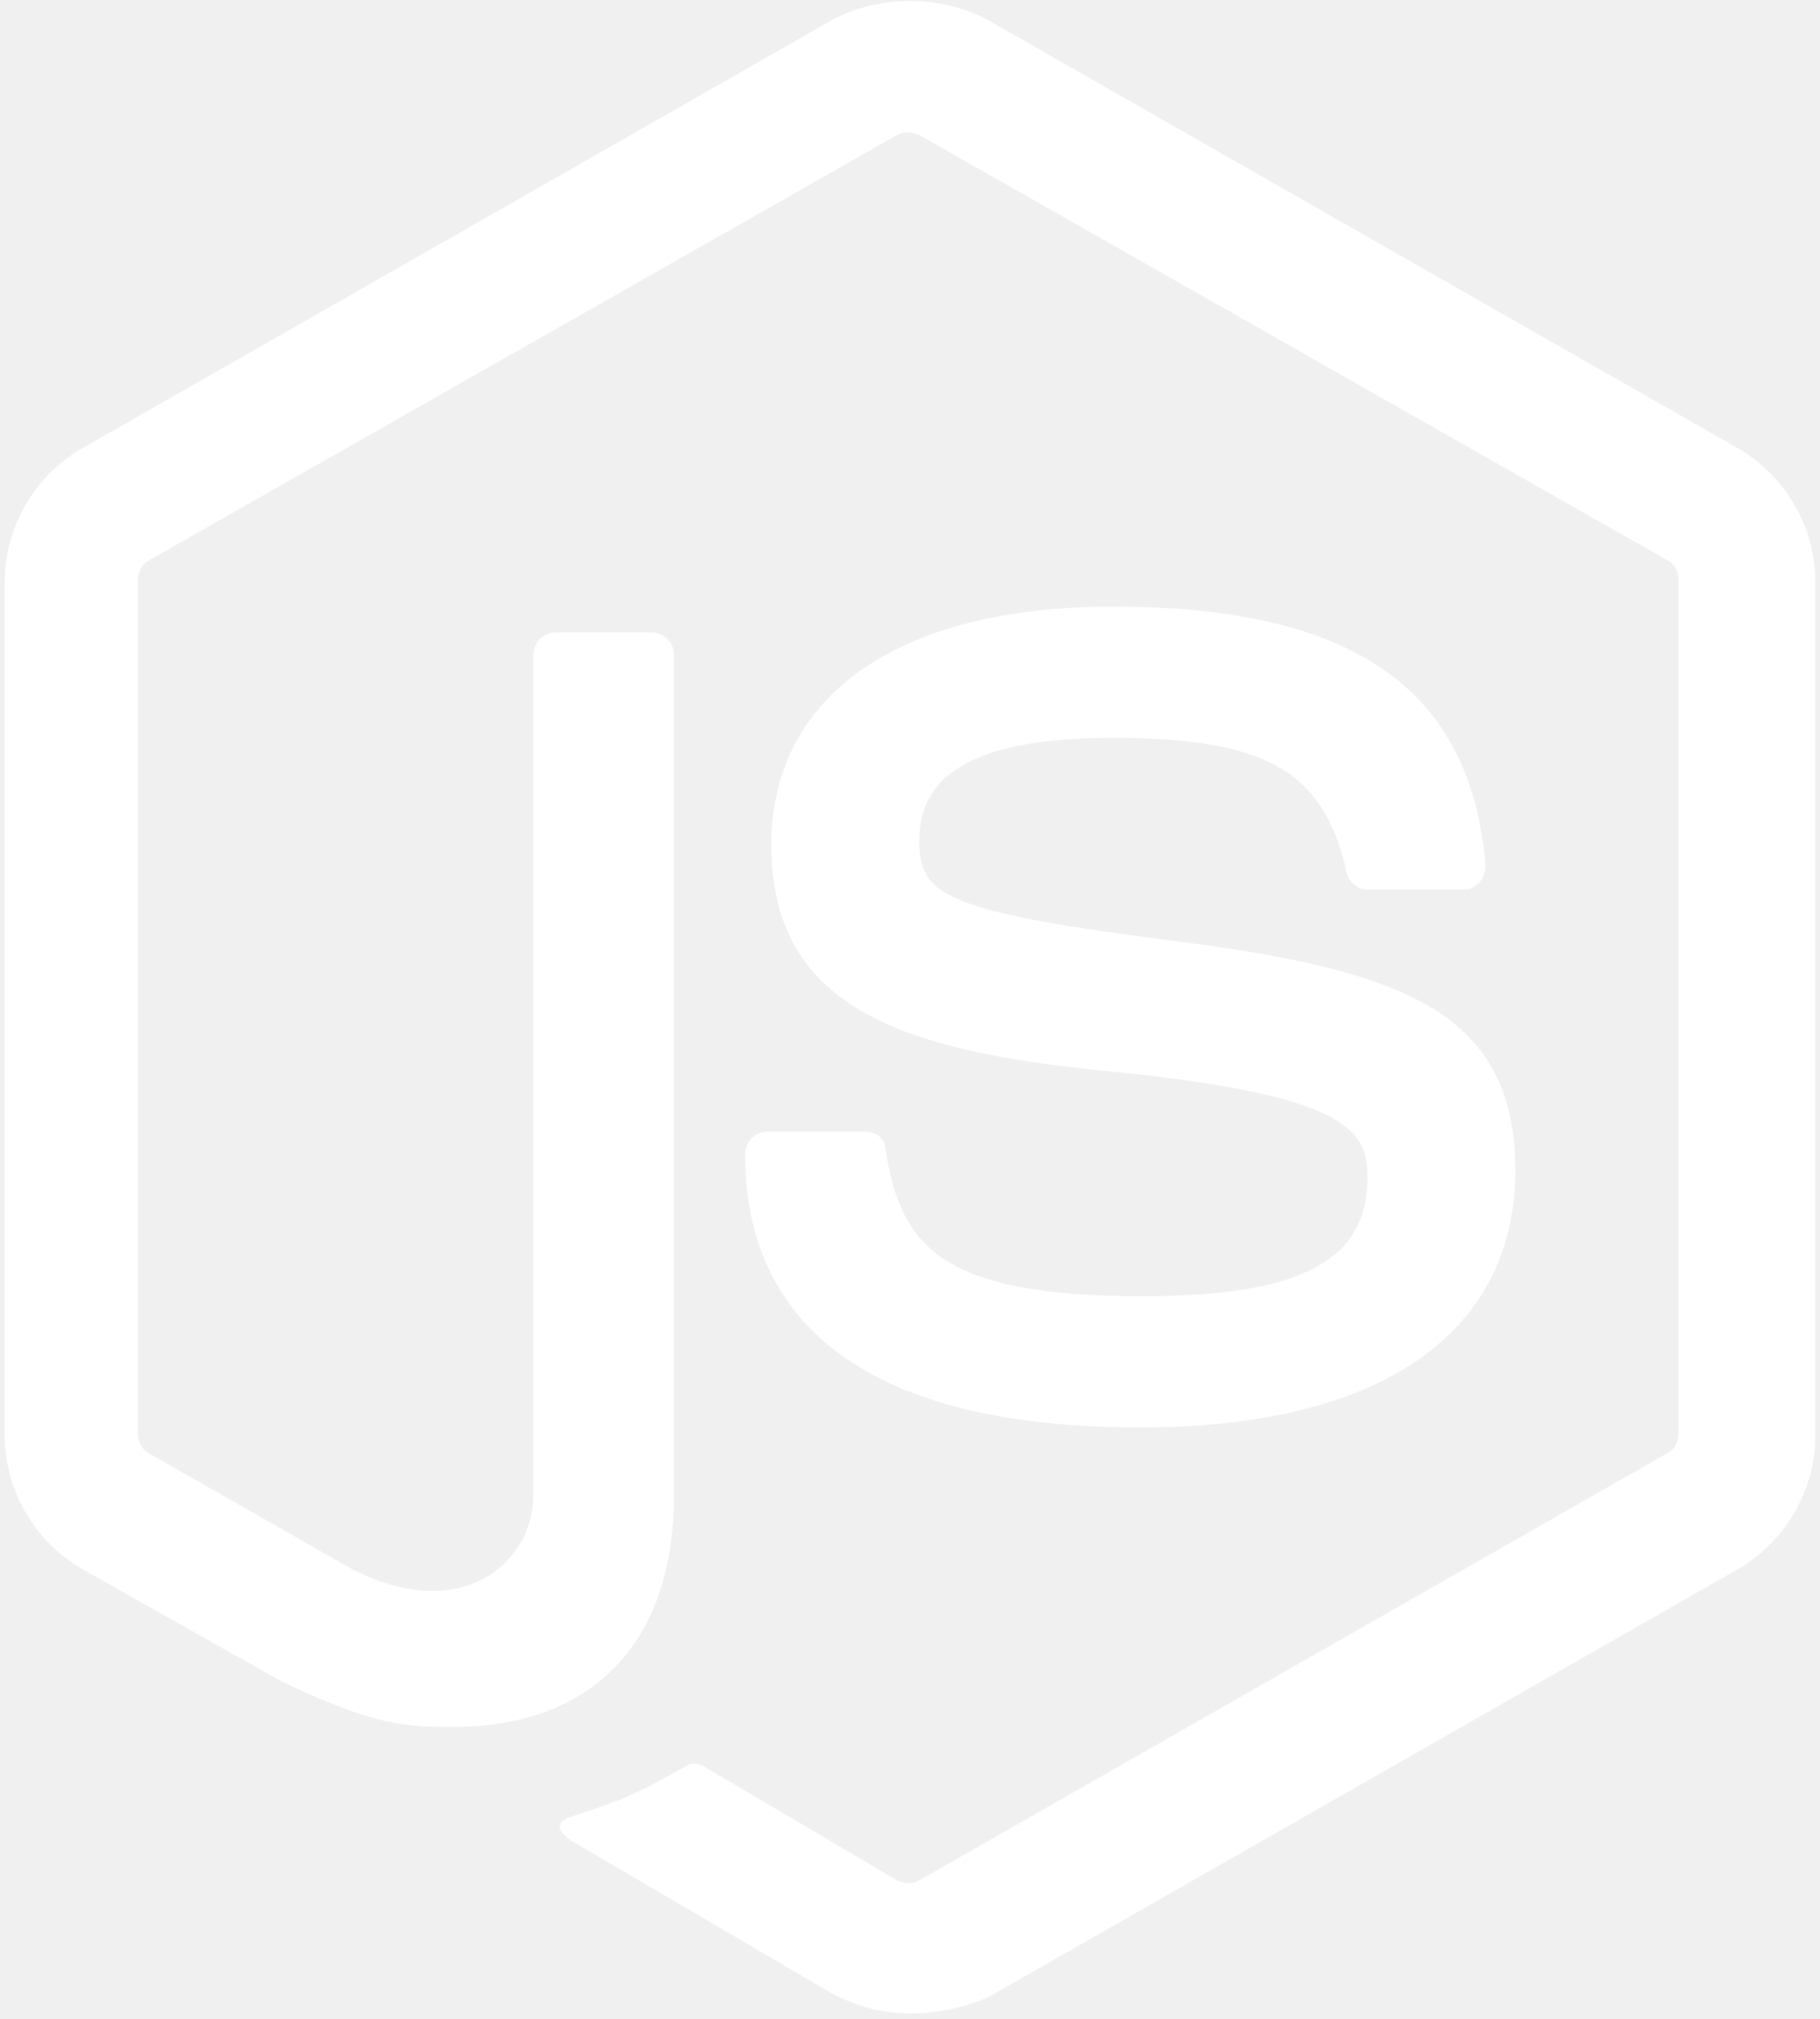
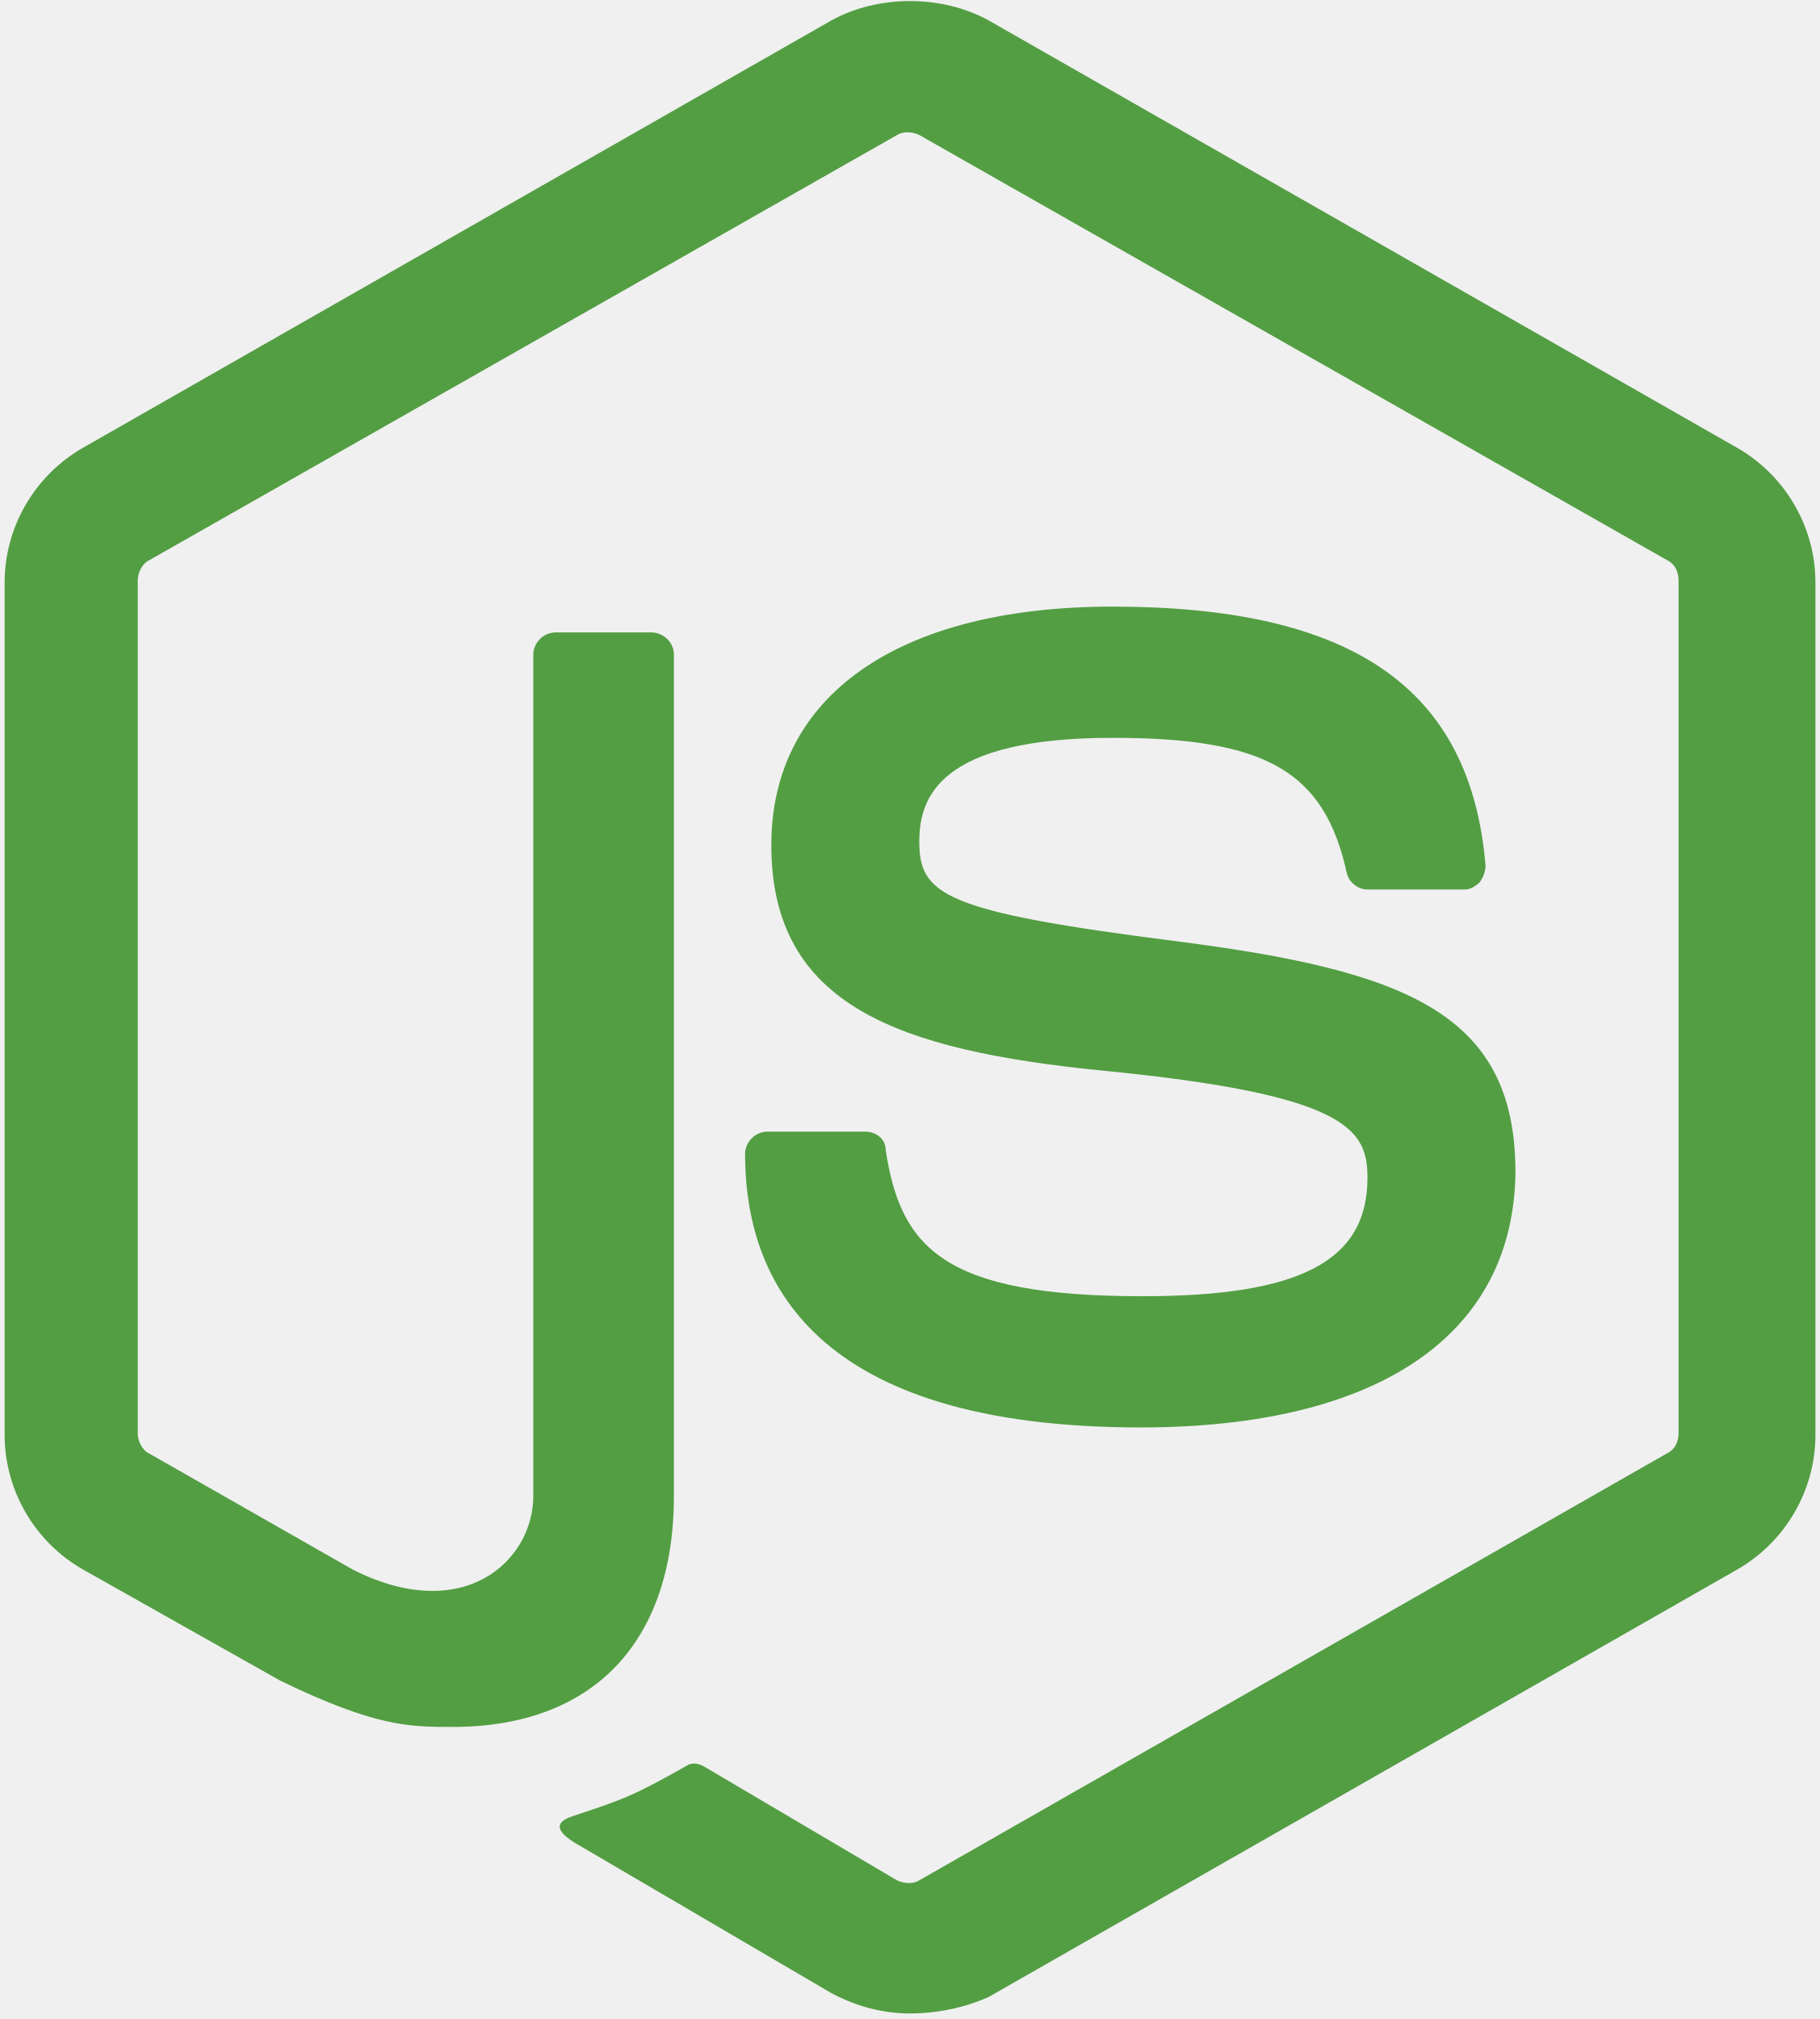
<svg xmlns="http://www.w3.org/2000/svg" width="274" height="304" viewBox="0 0 274 304" fill="none">
-   <path d="M137.048 303.164C132.808 303.164 128.856 302.051 125.192 300.097L87.642 278.101C81.996 275.034 84.819 273.921 86.513 273.364C94.14 270.853 95.546 270.297 103.45 265.843C104.302 265.286 105.432 265.57 106.273 266.126L135.067 283.112C136.196 283.668 137.613 283.668 138.454 283.112L251.093 218.805C252.222 218.249 252.787 217.135 252.787 215.738V87.43C252.787 86.033 252.222 84.92 251.093 84.363L138.465 20.34C137.336 19.784 135.919 19.784 135.077 20.34L22.439 84.373C21.309 84.93 20.745 86.327 20.745 87.441V215.77C20.745 216.883 21.309 218.28 22.439 218.837L53.214 236.379C69.874 244.73 80.313 234.982 80.313 225.244V98.564C80.313 96.894 81.73 95.224 83.701 95.224H98.103C99.796 95.224 101.49 96.621 101.49 98.564V225.223C101.49 247.219 89.347 260.024 68.18 260.024C61.682 260.024 56.601 260.024 42.209 253.059L12.564 236.358C5.214 232.188 0.697 224.394 0.697 216.043V87.714C0.697 79.363 5.214 71.569 12.553 67.388L125.192 3.082C132.254 -0.815 141.852 -0.815 148.904 3.082L261.543 67.388C268.882 71.569 273.399 79.363 273.399 87.714V216.043C273.399 224.394 268.882 232.188 261.543 236.368L148.904 300.675C145.24 302.334 141 303.164 137.048 303.164ZM171.775 214.929C122.369 214.929 112.207 192.661 112.207 173.732C112.207 172.062 113.623 170.392 115.594 170.392H130.273C131.967 170.392 133.384 171.505 133.384 173.175C135.642 187.934 142.14 195.171 172.063 195.171C195.775 195.171 205.937 189.877 205.937 177.356C205.937 170.119 203.114 164.825 166.129 161.211C135.354 158.144 116.159 151.463 116.159 127.251C116.159 104.699 135.354 91.338 167.535 91.338C203.668 91.338 221.458 103.586 223.716 130.308C223.716 131.148 223.428 131.978 222.864 132.819C222.299 133.375 221.447 133.932 220.606 133.932H205.927C204.51 133.932 203.104 132.819 202.816 131.421C199.429 116.106 190.672 111.096 167.525 111.096C141.554 111.096 138.443 120.003 138.443 126.684C138.443 134.762 142.119 137.262 177.122 141.716C211.849 146.169 228.222 152.577 228.222 176.516C227.945 201.001 207.62 214.929 171.775 214.929Z" fill="white" />
+   <path d="M137.048 303.164C132.808 303.164 128.856 302.051 125.192 300.097L87.642 278.101C81.996 275.034 84.819 273.921 86.513 273.364C94.14 270.853 95.546 270.297 103.45 265.843C104.302 265.286 105.432 265.57 106.273 266.126L135.067 283.112C136.196 283.668 137.613 283.668 138.454 283.112L251.093 218.805C252.222 218.249 252.787 217.135 252.787 215.738V87.43C252.787 86.033 252.222 84.92 251.093 84.363L138.465 20.34C137.336 19.784 135.919 19.784 135.077 20.34L22.439 84.373C21.309 84.93 20.745 86.327 20.745 87.441V215.77C20.745 216.883 21.309 218.28 22.439 218.837L53.214 236.379C69.874 244.73 80.313 234.982 80.313 225.244V98.564C80.313 96.894 81.73 95.224 83.701 95.224H98.103C99.796 95.224 101.49 96.621 101.49 98.564V225.223C101.49 247.219 89.347 260.024 68.18 260.024C61.682 260.024 56.601 260.024 42.209 253.059L12.564 236.358C5.214 232.188 0.697 224.394 0.697 216.043V87.714C0.697 79.363 5.214 71.569 12.553 67.388L125.192 3.082C132.254 -0.815 141.852 -0.815 148.904 3.082L261.543 67.388C268.882 71.569 273.399 79.363 273.399 87.714V216.043C273.399 224.394 268.882 232.188 261.543 236.368L148.904 300.675C145.24 302.334 141 303.164 137.048 303.164ZM171.775 214.929C122.369 214.929 112.207 192.661 112.207 173.732C112.207 172.062 113.623 170.392 115.594 170.392H130.273C131.967 170.392 133.384 171.505 133.384 173.175C135.642 187.934 142.14 195.171 172.063 195.171C195.775 195.171 205.937 189.877 205.937 177.356C205.937 170.119 203.114 164.825 166.129 161.211C135.354 158.144 116.159 151.463 116.159 127.251C116.159 104.699 135.354 91.338 167.535 91.338C203.668 91.338 221.458 103.586 223.716 130.308C223.716 131.148 223.428 131.978 222.864 132.819C222.299 133.375 221.447 133.932 220.606 133.932H205.927C204.51 133.932 203.104 132.819 202.816 131.421C199.429 116.106 190.672 111.096 167.525 111.096C141.554 111.096 138.443 120.003 138.443 126.684C138.443 134.762 142.119 137.262 177.122 141.716C211.849 146.169 228.222 152.577 228.222 176.516C227.945 201.001 207.62 214.929 171.775 214.929Z" fill="#539E43" />
</svg>
